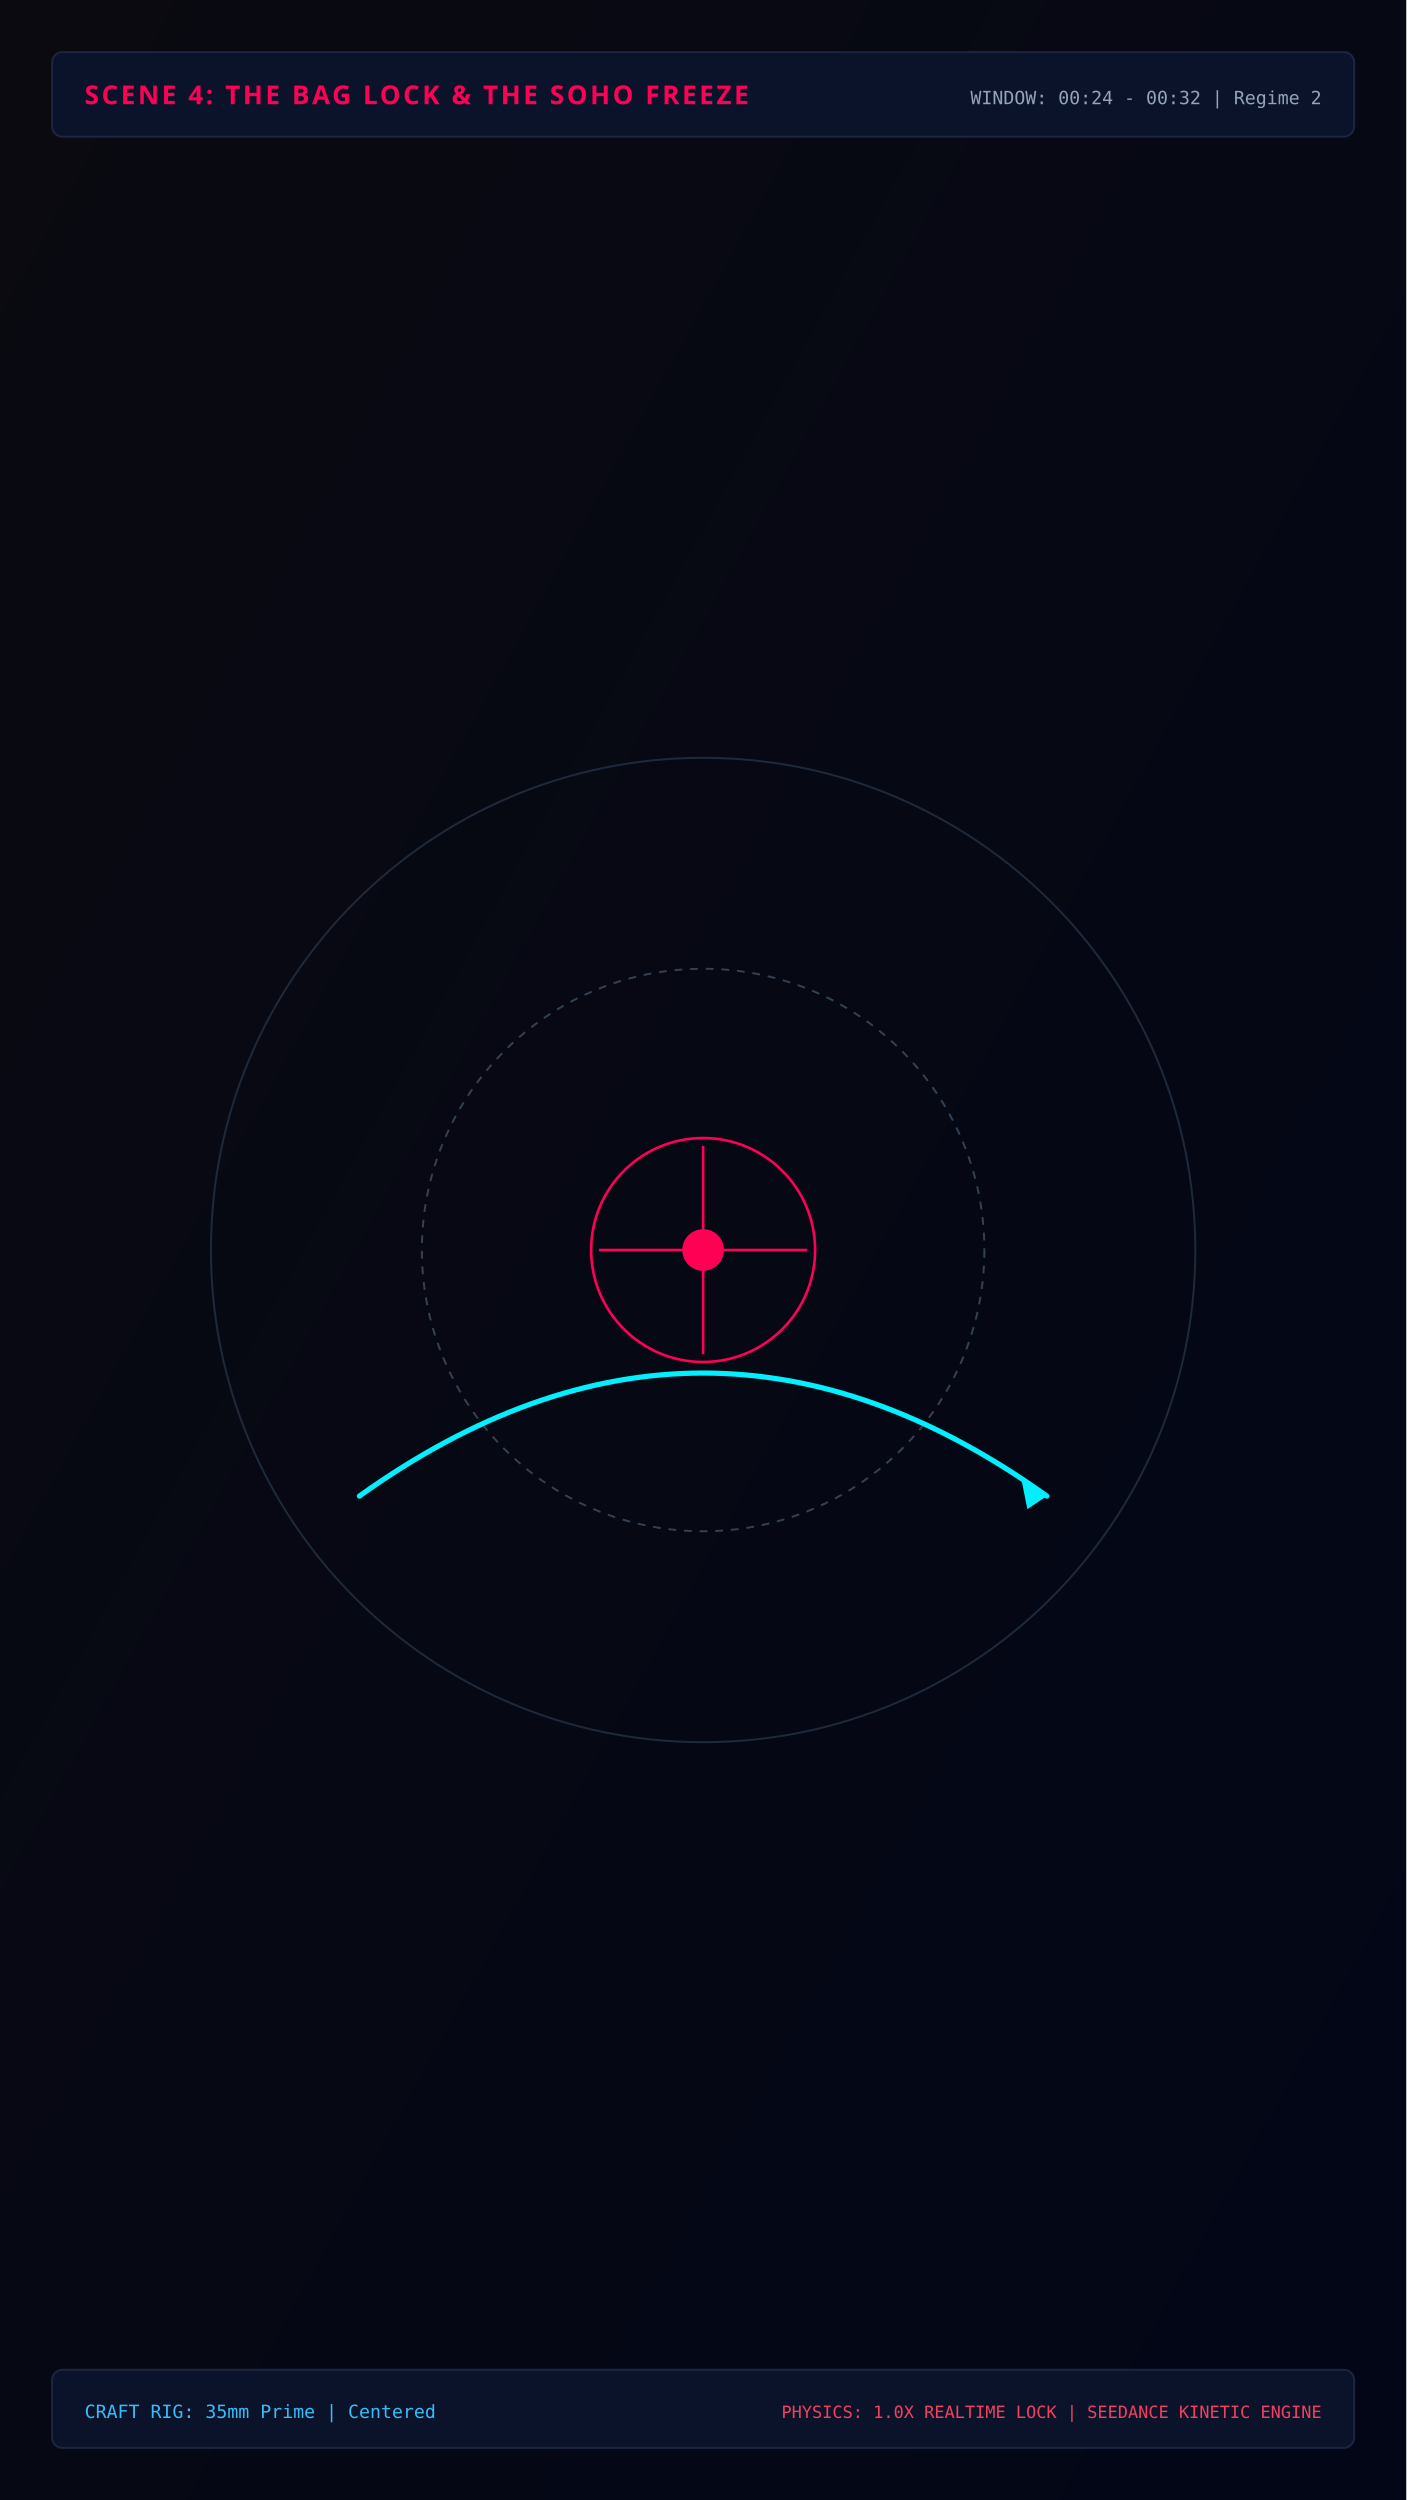
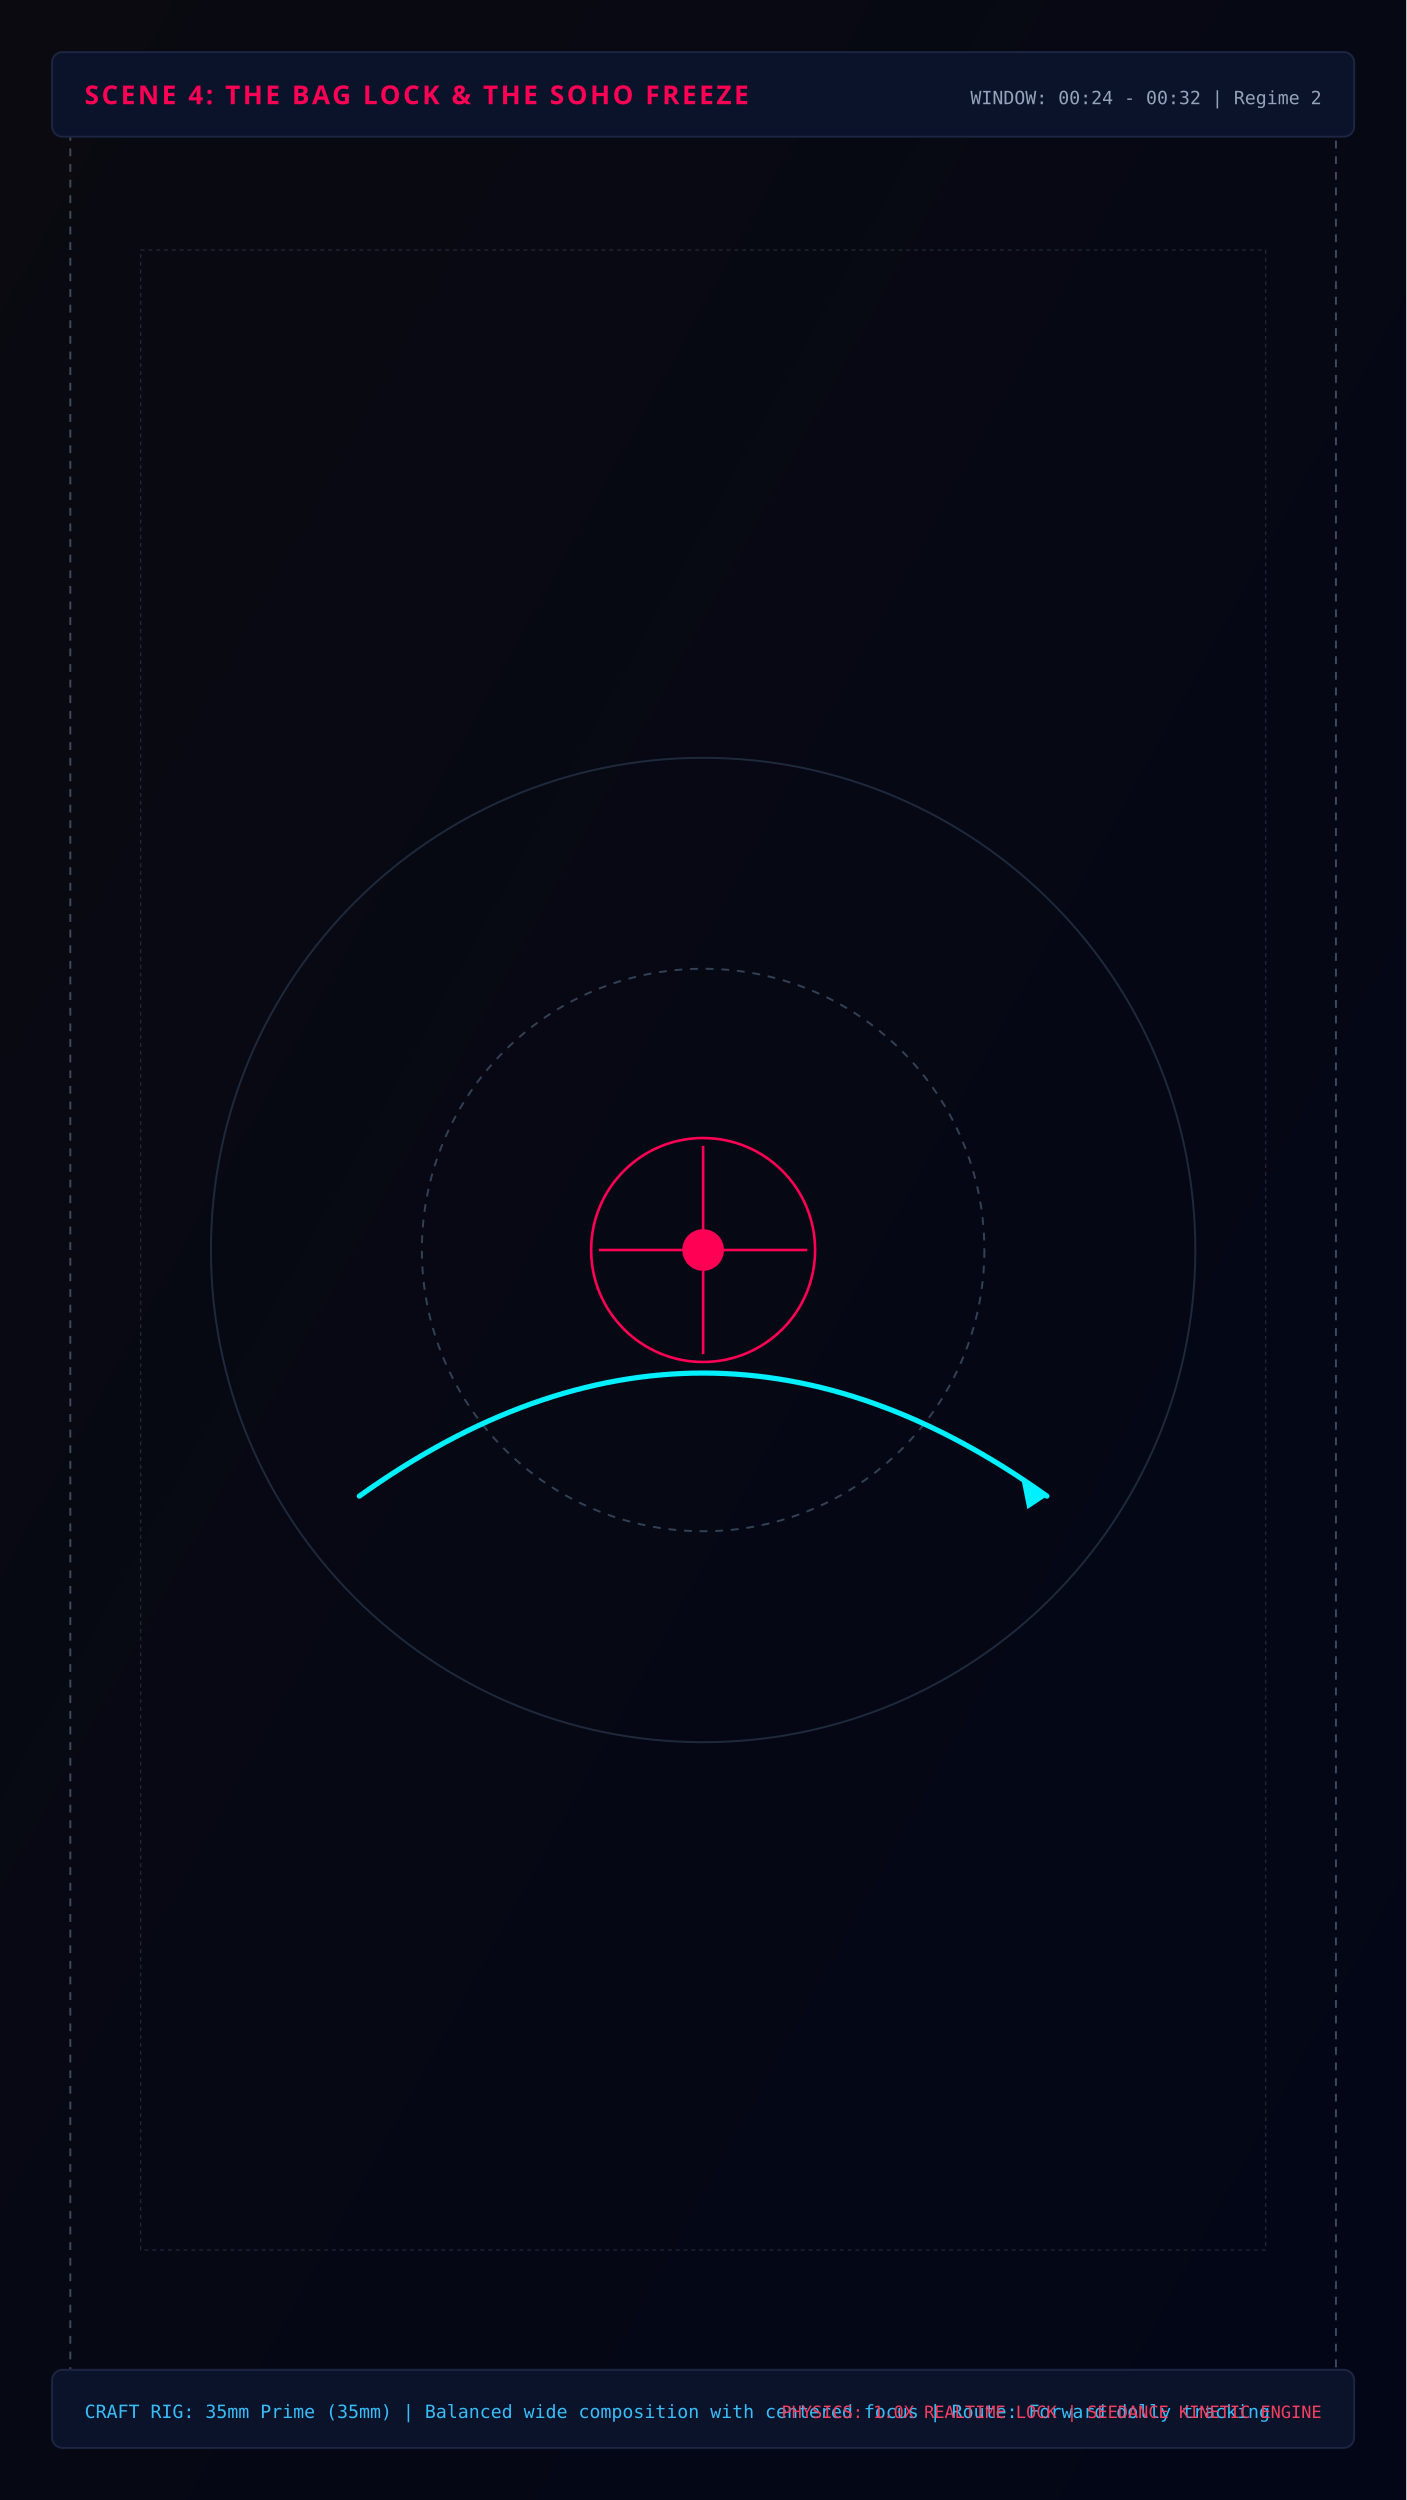
<svg xmlns="http://www.w3.org/2000/svg" viewBox="0 0 1080 1920" width="100%" height="100%">
  <defs>
    <linearGradient id="sceneGrad" x1="0%" y1="0%" x2="100%" y2="100%">
      <stop offset="0%" stop-color="#0A0A10" />
      <stop offset="100%" stop-color="#020617" />
    </linearGradient>
  </defs>
  <rect width="1080" height="1920" fill="url(#sceneGrad)" />
+   <rect class="safe-guide-action" x="54" y="96" width="972" height="1728" fill="none" stroke="#64748B" stroke-width="1.5" stroke-dasharray="6,6" opacity="0.6" />
+   <rect class="safe-guide-title" x="108" y="192" width="864" height="1536" fill="none" stroke="#475569" stroke-width="1" stroke-dasharray="3,3" opacity="0.4" />
  <circle cx="540" cy="960" r="378" fill="none" stroke="#1E293B" stroke-width="1.5" />
  <circle cx="540" cy="960" r="216" fill="none" stroke="#334155" stroke-width="1.5" stroke-dasharray="6,6" />
  <circle cx="540" cy="960" r="86" fill="none" stroke="#FF0055" stroke-width="2" />
  <path d="M 276 1149 Q 540 960 804 1149" fill="none" stroke="#00F0FF" stroke-width="4" stroke-linecap="round" />
  <polygon points="804,1149 784,1134 789,1159" fill="#00F0FF" />
  <circle cx="540" cy="960" r="16" fill="#FF0055" />
  <line x1="540" y1="880" x2="540" y2="1040" stroke="#FF0055" stroke-width="2" />
  <line x1="460" y1="960" x2="620" y2="960" stroke="#FF0055" stroke-width="2" />
  <rect x="40" y="40" width="1000" height="65" rx="8" fill="#0B132B" stroke="#1C2541" stroke-width="1.5" />
  <text x="65" y="80" font-family="'Space Grotesk', sans-serif" font-size="20" font-weight="700" fill="#FF0055" letter-spacing="2">
    SCENE 4: THE BAG LOCK &amp; THE SOHO FREEZE
  </text>
  <text x="1015" y="80" font-family="'JetBrains Mono', monospace" font-size="14" fill="#94A3B8" text-anchor="end">
    WINDOW: 00:24 - 00:32 | Regime 2
  </text>
  <rect x="40" y="1820" width="1000" height="60" rx="8" fill="#0B132B" stroke="#1C2541" stroke-width="1.5" />
  <text x="65" y="1857" font-family="'JetBrains Mono', monospace" font-size="14" fill="#38BDF8">
-     CRAFT RIG: 35mm Prime | Centered
+     CRAFT RIG: 35mm Prime (35mm) | Balanced wide composition with centered focus | Route: Forward dolly tracking
  </text>
  <text x="1015" y="1857" font-family="'JetBrains Mono', monospace" font-size="13" fill="#F43F5E" text-anchor="end">
    PHYSICS: 1.0X REALTIME LOCK | SEEDANCE KINETIC ENGINE
  </text>
</svg>
